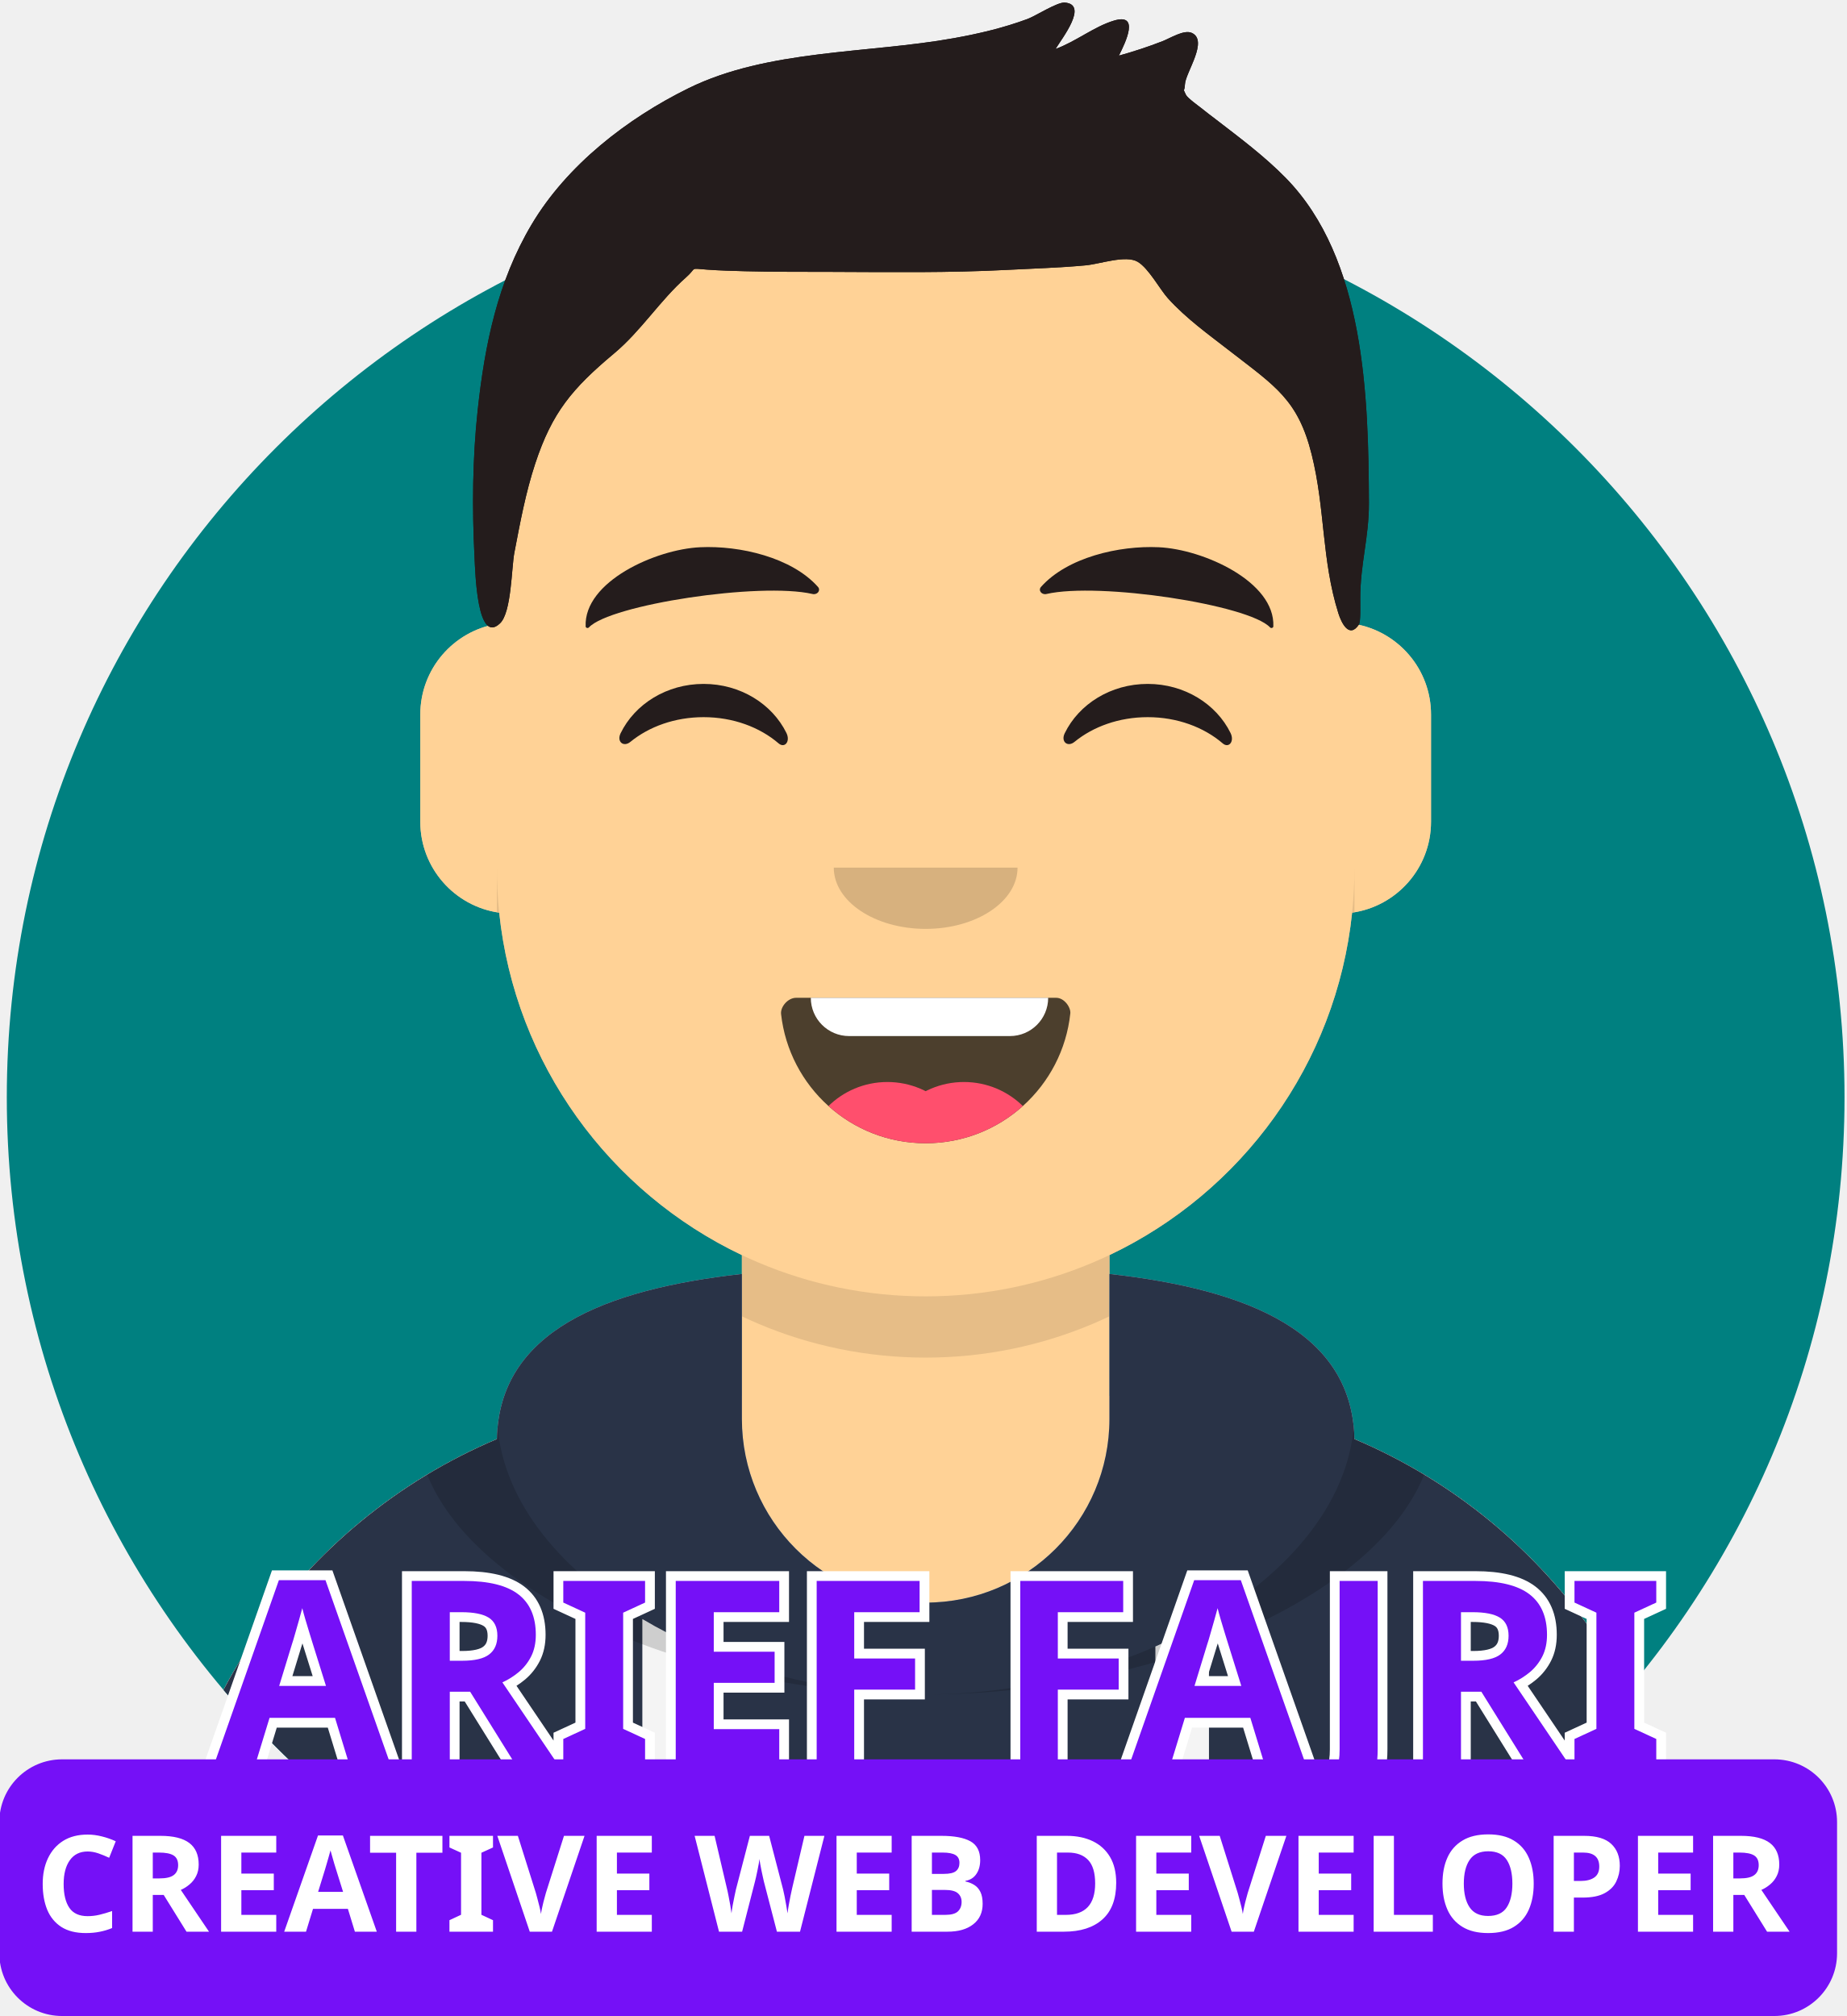
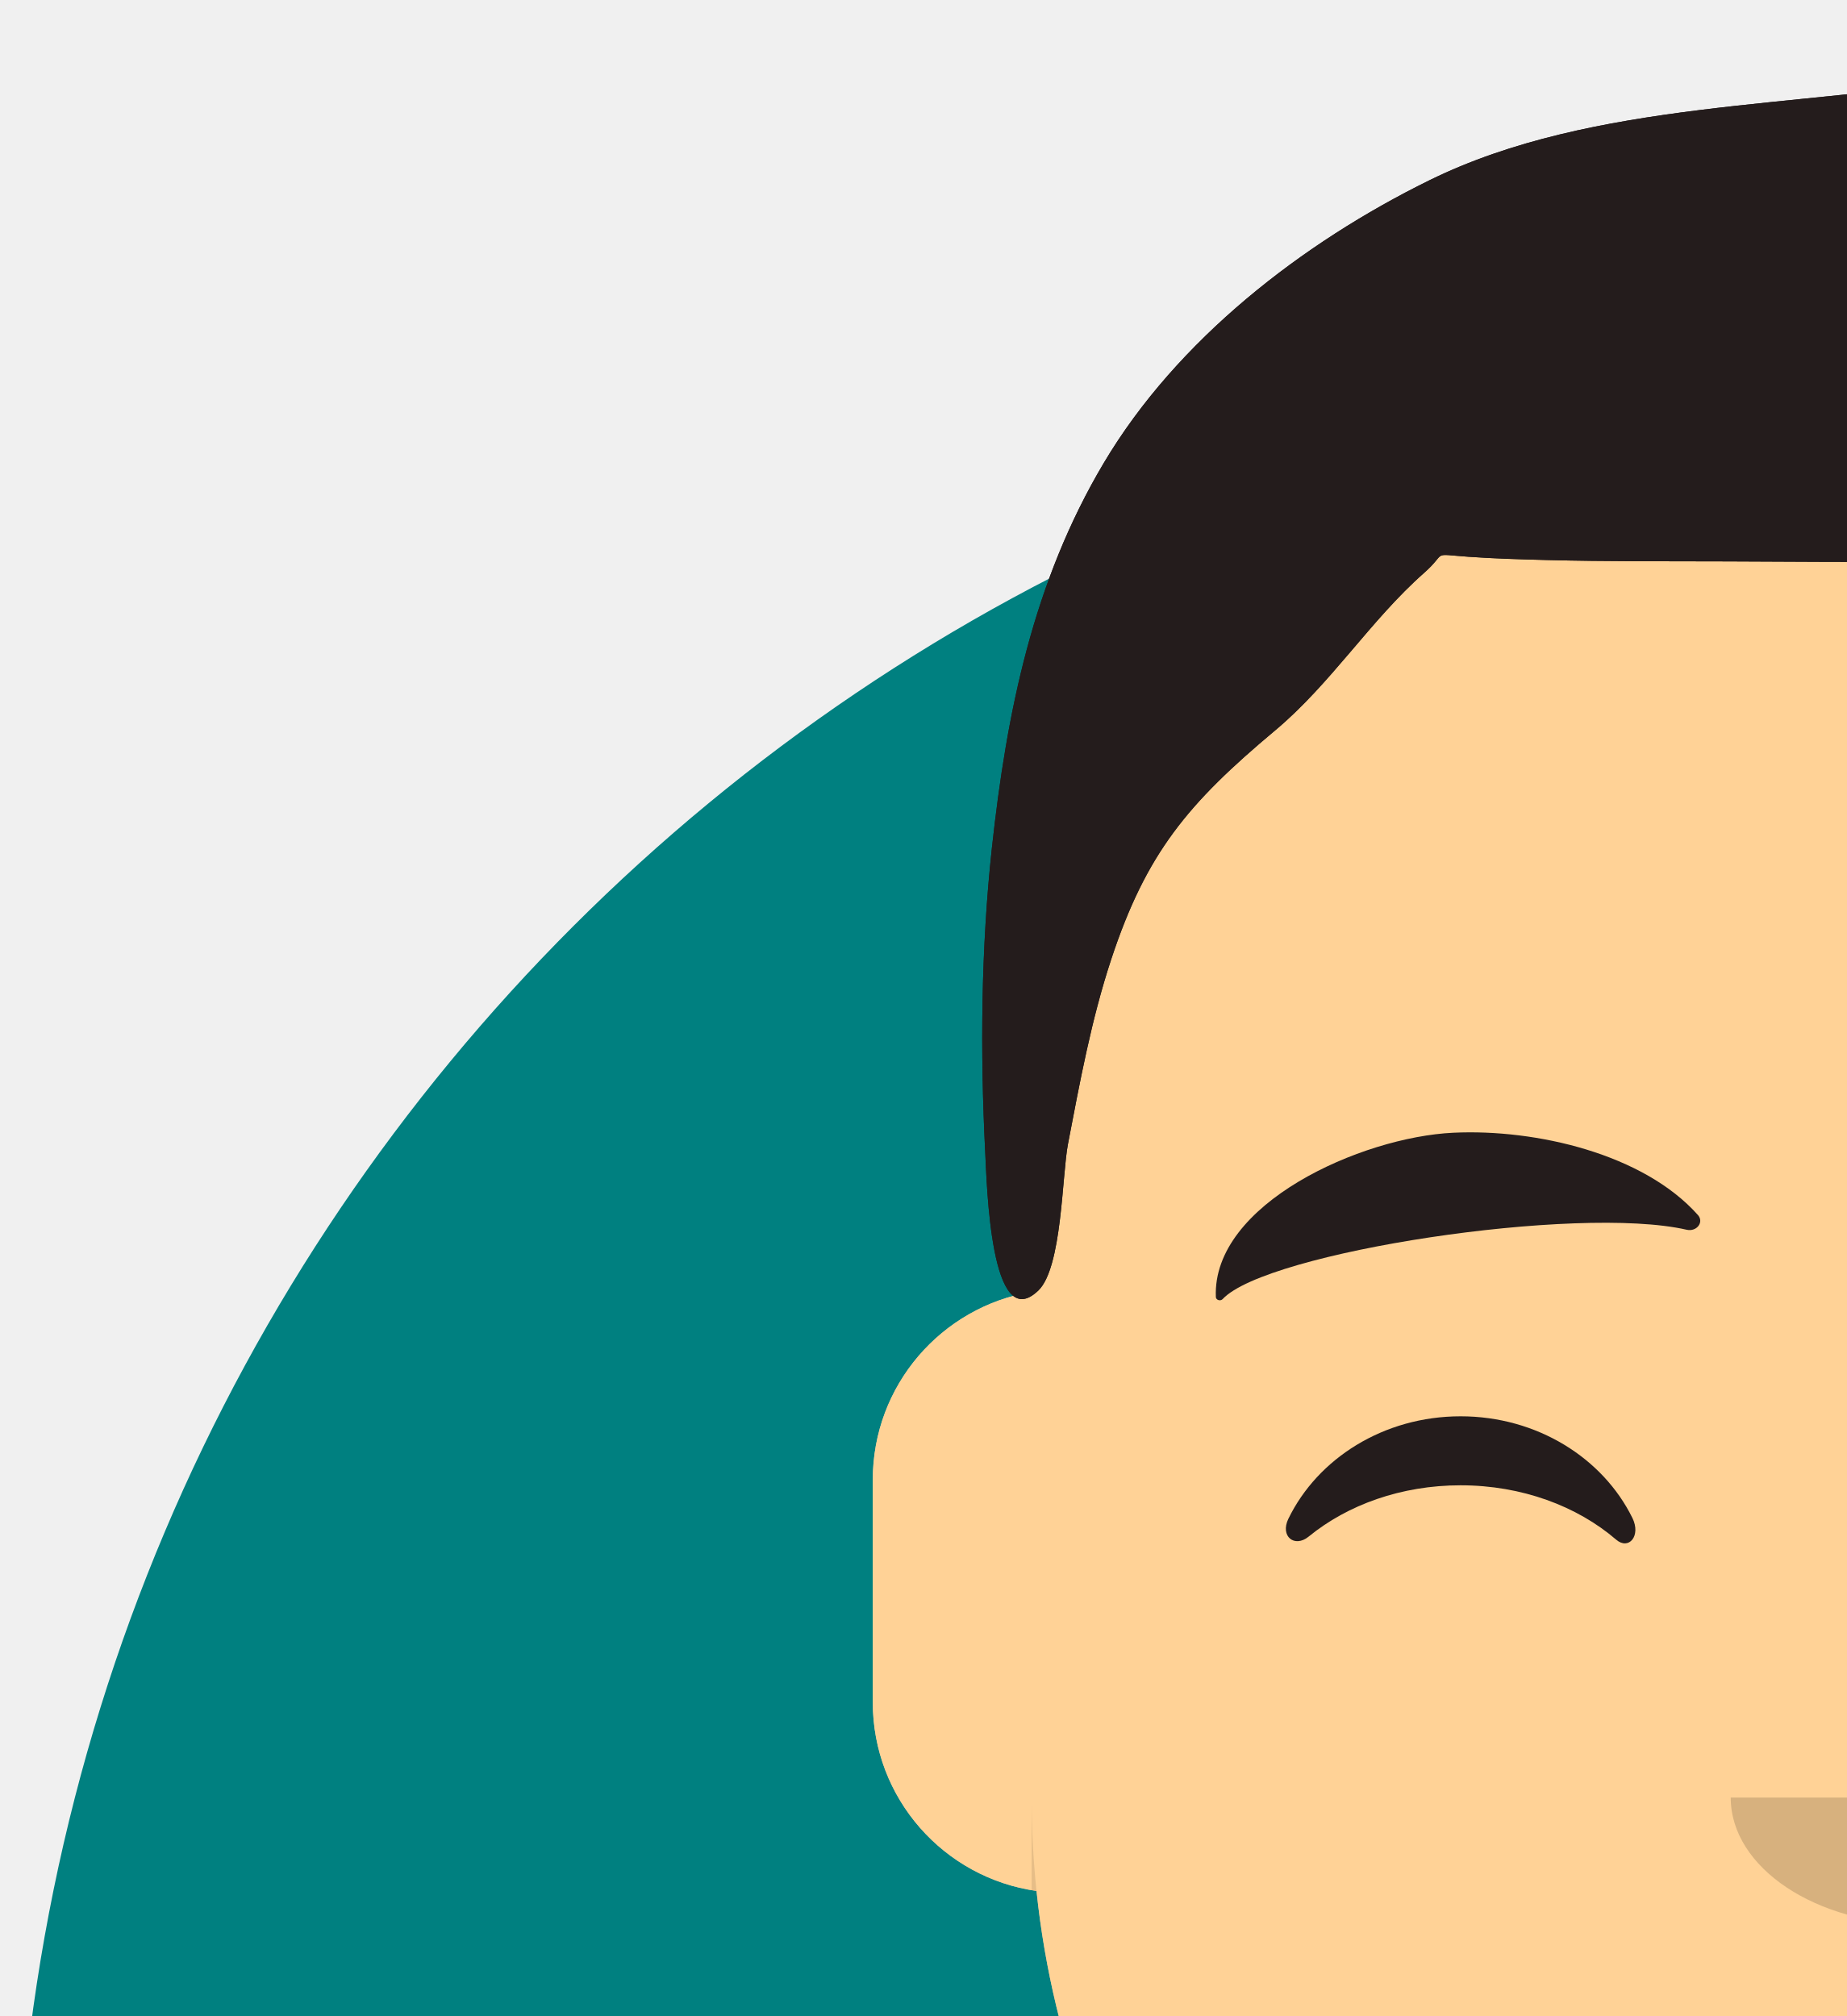
<svg xmlns="http://www.w3.org/2000/svg" xmlns:xlink="http://www.w3.org/1999/xlink" width="217px" height="237px" viewBox="0 0 217 237" version="1.1" id="svg93">
  <defs id="defs13">
    <circle id="path-1" cx="108" cy="108" r="108" />
    <path d="M-3.19744231e-14,144 L-3.19744231e-14,-1.42108547e-14 L237.6,-1.42108547e-14 L237.6,144 L226.8,144 C226.8,203.647 178.447,252 118.8,252 C59.153,252 10.8,203.647 10.8,144 L10.8,144 L-3.19744231e-14,144 Z" id="path-3" />
    <path d="M90,0 C117.835,-5.11323436e-15 140.4,22.565 140.4,50.4 L140.401,55.949 C145.508,56.807 149.4,61.249 149.4,66.6 L149.4,79.2 C149.4,84.647 145.367,89.152 140.125,89.893 C138.265,107.718 127.114,122.78 111.601,130.149 L111.6,146.7 L115.2,146.7 C150.988,146.7 180,175.712 180,211.5 L180,219.6 L0,219.6 L0,211.5 C-4.38277231e-15,175.712 29.012,146.7 64.8,146.7 L68.4,146.7 L68.4,130.15 C52.886,122.78 41.735,107.718 39.875,89.893 C34.633,89.152 30.6,84.647 30.6,79.2 L30.6,66.6 C30.6,61.249 34.492,56.806 39.6,55.949 L39.6,50.4 C39.6,22.565 62.165,5.11323436e-15 90,0 Z" id="path-5" />
    <path d="M140.401,11.764 C156.691,13.587 169.2,18.597 169.2,31.569 L169.194,31.18 C192.467,41.01 208.8,64.047 208.8,90.9 L208.8,99 L28.8,99 L28.8,90.9 C28.8,64.047 45.133,41.01 68.406,31.18 C68.653,18.496 81.073,13.568 97.2,11.764 L97.2,28.8 C97.2,40.729 106.871,50.4 118.8,50.4 C130.729,50.4 140.4,40.729 140.4,28.8 L140.4,28.8 Z" id="path-7" />
    <path d="M31.606,13.615 C32.558,22.158 39.803,28.8 48.6,28.8 C57.424,28.8 64.687,22.117 65.603,13.536 C65.676,12.845 64.905,11.7 63.938,11.7 C50.534,11.7 40.264,11.7 33.378,11.7 C32.406,11.7 31.511,12.761 31.606,13.615 Z" id="path-9" />
    <rect id="path-11" x="0" y="0" width="237.6" height="252" />
    <path d="M118.135,20.928 C115.651,18.39 112.767,16.236 109.962,14.076 C109.343,13.6 108.715,13.135 108.109,12.641 C107.972,12.528 106.563,11.519 106.394,11.148 C105.988,10.254 106.224,10.95 106.28,9.884 C106.35,8.535 109.1,4.727 107.048,3.854 C106.146,3.47 104.536,4.492 103.67,4.83 C101.977,5.49 100.263,6.054 98.512,6.54 C99.351,4.869 100.95,1.524 97.944,2.419 C95.603,3.116 93.421,4.91 91.068,5.753 C91.847,4.477 94.96,0.523 92.147,0.302 C91.271,0.233 88.724,1.875 87.782,2.226 C84.959,3.275 82.075,3.953 79.111,4.487 C69.033,6.304 57.248,5.786 47.923,10.374 C40.735,13.911 33.636,19.4 29.484,26.389 C25.481,33.125 23.984,40.498 23.146,48.217 C22.532,53.882 22.482,59.738 22.769,65.424 C22.863,67.287 23.073,75.874 25.779,73.273 C27.127,71.978 27.117,66.745 27.457,64.974 C28.133,61.451 28.783,57.911 29.91,54.5 C31.895,48.49 34.238,45.687 39.184,41.547 C42.359,38.89 44.588,35.3 47.625,32.62 C48.99,31.416 47.949,31.542 50.143,31.7 C51.616,31.806 53.097,31.846 54.574,31.885 C57.99,31.974 61.412,31.951 64.829,31.963 C71.711,31.988 78.561,32.085 85.437,31.725 C88.492,31.565 91.556,31.478 94.603,31.195 C96.306,31.038 99.326,29.947 100.728,30.78 C102.01,31.543 103.342,34.034 104.263,35.054 C106.438,37.464 109.032,39.305 111.576,41.282 C116.881,45.403 119.559,46.98 121.17,53.421 C122.775,59.838 122.325,65.791 124.312,72.106 C124.662,73.217 125.586,75.13 126.726,73.415 C126.937,73.096 126.883,71.345 126.883,70.337 C126.883,66.27 127.913,63.218 127.9,59.123 C127.849,46.674 127.447,30.442 118.135,20.928 Z" id="path-13" />
  </defs>
  <g id="mf-avatar" transform="translate(-10,-15)" style="fill:none;fill-rule:evenodd;stroke:none;stroke-width:1">
-     <g id="Circle" transform="translate(10.8,36)">
+     <g id="Circle" transform="matrix(2.074905,0,0,2.074905,11.74316,58.25053)">
      <mask id="mask-2" fill="#ffffff">
        <use xlink:href="#path-1" id="use15" x="0" y="0" width="100%" height="100%" />
      </mask>
      <use id="Circle-Background" fill="#7510f7" xlink:href="#path-1" x="0" y="0" width="100%" height="100%" style="fill:#008080;fill-opacity:1" />
    </g>
    <mask id="mask-4" fill="#ffffff">
      <use xlink:href="#path-3" id="use22" x="0" y="0" width="100%" height="100%" />
    </mask>
    <g id="Mask" />
-     <g id="Avataaar" mask="url(#mask-4)">
+     <g id="Avataaar" mask="url(#mask-4)" transform="matrix(2.074905,0,0,2.074905,-10.66581,-16.44604)">
      <g id="Body" transform="translate(28.8,32.4)">
        <mask id="mask-6" fill="#ffffff">
          <use xlink:href="#path-5" id="use26" x="0" y="0" width="100%" height="100%" />
        </mask>
        <use fill="#d0c6ac" xlink:href="#path-5" id="use29" x="0" y="0" width="100%" height="100%" />
        <g id="Skin/👶🏻-05-Pale" mask="url(#mask-6)" fill="#ffdbb4" style="fill:#ffd296;fill-opacity:1">
          <g transform="translate(-28.8)" id="Color" style="fill:#ffd296;fill-opacity:1">
            <rect x="0" y="0" width="238.384" height="220.355" id="rect31" style="fill:#ffd296;fill-opacity:1" />
          </g>
        </g>
        <path d="m 39.6,84.6 c 0,27.835 22.565,50.4 50.4,50.4 27.835,0 50.4,-22.565 50.4,-50.4 v 0 7.2 c 0,27.835 -22.565,50.4 -50.4,50.4 -27.835,0 -50.4,-22.565 -50.4,-50.4 z" id="Neck-Shadow" fill-opacity="0.1" fill="#000000" mask="url(#mask-6)" />
      </g>
      <g id="Clothing/Hoodie" transform="translate(0,153)">
        <mask id="mask-8" fill="#ffffff">
          <use xlink:href="#path-7" id="use37" x="0" y="0" width="100%" height="100%" />
        </mask>
        <use id="Hoodie" fill="#b7c1db" fill-rule="evenodd" xlink:href="#path-7" x="0" y="0" width="100%" height="100%" />
        <g id="Color/Palette/Slate" mask="url(#mask-8)" fill="#293347" fill-rule="evenodd">
          <rect id="rect41" x="0" y="0" width="238.491" height="99" />
        </g>
        <path d="M 91.8,55.565 91.8,99 H 85.5 L 85.499,52.335 c 1.984,1.179 4.093,2.26 6.301,3.23 z M 152.101,52.334 152.1,88.65 c 0,1.74 -1.41,3.15 -3.15,3.15 -1.74,0 -3.15,-1.41 -3.15,-3.15 l 10e-4,-33.085 c 2.208,-0.971 4.317,-2.051 6.3,-3.23 z" id="Straps" fill="#f4f4f4" fill-rule="evenodd" mask="url(#mask-8)" />
        <path d="M 155.733,11.451 C 169.28,14.013 178.65,19.118 178.65,29.077 178.65,46.818 148.916,61.2 118.8,61.2 88.684,61.2 58.95,46.818 58.95,29.077 58.95,19.118 68.32,14.013 81.867,11.451 73.689,14.466 68.4,19.534 68.4,27.969 68.4,46.322 93.439,61.2 118.8,61.2 c 25.361,0 50.4,-14.878 50.4,-33.231 0,-8.259 -5.07,-13.29 -12.959,-16.327 z" id="Shadow" fill-opacity="0.16" fill="#000000" fill-rule="evenodd" mask="url(#mask-8)" />
      </g>
      <g id="Face" transform="translate(68.4,73.8)">
        <g id="Mouth/Smile" transform="translate(1.8,46.8)">
          <mask id="mask-10" fill="#ffffff">
            <use xlink:href="#path-9" id="use47" x="0" y="0" width="100%" height="100%" />
          </mask>
          <use id="Mouth" fill-opacity="0.7" fill="#000000" fill-rule="evenodd" xlink:href="#path-9" x="0" y="0" width="100%" height="100%" />
          <path d="m 39.6,1.8 h 18.9 c 2.485,0 4.5,2.015 4.5,4.5 v 5.4 c 0,2.485 -2.015,4.5 -4.5,4.5 H 39.6 c -2.485,0 -4.5,-2.015 -4.5,-4.5 V 6.3 c 0,-2.485 2.015,-4.5 4.5,-4.5 z" id="Teeth" fill="#ffffff" fill-rule="evenodd" mask="url(#mask-10)" />
          <g id="Tongue" stroke-width="1" fill-rule="evenodd" mask="url(#mask-10)" fill="#ff4f6d">
            <g transform="translate(34.2,21.6)" id="g56">
              <circle cx="9.9" cy="9.9" r="9.9" id="circle52" />
              <circle cx="18.9" cy="9.9" r="9.9" id="circle54" />
            </g>
          </g>
        </g>
        <g id="Nose/Default" transform="translate(25.2,36)" fill="#000000" fill-opacity="0.16">
          <path d="m 14.4,7.2 c 0,3.976 4.835,7.2 10.8,7.2 v 0 C 31.165,14.4 36,11.176 36,7.2" id="Nose" />
        </g>
        <g id="Eyes/Happy-😁" transform="translate(0,7.2)" fill="#000000" fill-opacity="0.6" style="fill:#241c1c;fill-opacity:1">
          <path d="M 14.544,20.203 C 16.206,16.784 19.948,14.4 24.298,14.4 c 4.334,0 8.065,2.367 9.736,5.766 0.496,1.01 -0.21,1.836 -0.922,1.224 -2.206,-1.897 -5.339,-3.081 -8.814,-3.081 -3.366,0 -6.411,1.111 -8.604,2.905 -0.802,0.656 -1.636,-0.012 -1.15,-1.012 z" id="Squint" style="fill:#241c1c;fill-opacity:1" />
          <path d="M 66.744,20.203 C 68.406,16.784 72.148,14.4 76.498,14.4 c 4.334,0 8.065,2.367 9.736,5.766 0.496,1.01 -0.21,1.836 -0.922,1.224 -2.206,-1.897 -5.339,-3.081 -8.814,-3.081 -3.366,0 -6.411,1.111 -8.604,2.905 -0.802,0.656 -1.636,-0.012 -1.15,-1.012 z" id="path63" style="fill:#241c1c;fill-opacity:1" />
        </g>
        <g id="Eyebrow/Natural/Default-Natural" fill="#000000" fill-opacity="0.6" style="fill:#241c1c;fill-opacity:1">
          <path d="M 23.435,5.589 C 18.25,6.285 10.164,10.805 10.84,16.036 c 0.022,0.171 0.281,0.225 0.393,0.082 C 13.471,13.248 30.774,9.033 37.075,9.913 37.652,9.994 38.032,9.399 37.639,9.027 34.269,5.845 28.08,4.961 23.435,5.589" id="Eyebrow" transform="rotate(5,24.3,10.8)" style="fill:#241c1c;fill-opacity:1" />
          <path d="M 76.535,5.589 C 71.35,6.285 63.264,10.805 63.94,16.036 c 0.022,0.171 0.281,0.225 0.393,0.082 C 66.571,13.248 83.874,9.033 90.175,9.913 90.752,9.994 91.132,9.399 90.739,9.027 87.369,5.845 81.18,4.961 76.535,5.589" id="path67" transform="matrix(-0.9961947,0.08715574,0.08715574,0.9961947,153.5642,-6.704757)" style="fill:#241c1c;fill-opacity:1" />
        </g>
      </g>
      <g id="Top" style="fill:#241c1c">
        <mask id="mask-12" fill="#ffffff">
          <use xlink:href="#path-11" id="use71" x="0" y="0" width="100%" height="100%" />
        </mask>
        <g id="g74" style="fill:#241c1c" />
        <g mask="url(#mask-12)" id="g87" style="fill:#241c1c">
          <g transform="translate(43,15)" id="g85" style="fill:#241c1c">
            <mask id="mask-14" fill="#ffffff">
              <use xlink:href="#path-13" id="use76" x="0" y="0" width="100%" height="100%" />
            </mask>
            <use id="Short-Hair" stroke="none" fill="#1f3140" fill-rule="evenodd" xlink:href="#path-13" x="0" y="0" width="100%" height="100%" style="fill:#241c1c" />
            <g id="Color/Hair/Brown-Dark" stroke="none" fill="none" mask="url(#mask-14)" fill-rule="evenodd" style="fill:#241c1c">
              <g transform="translate(-43.1,-15)" fill="#4a312c" id="g82" style="fill:#241c1c">
                <rect x="0" y="0" width="239.107" height="252.406" id="rect80" style="fill:#241c1c" />
              </g>
            </g>
          </g>
        </g>
      </g>
    </g>
-     <g id="g48706" transform="matrix(0.765082,0,0,0.765082,26.37681,38.72205)" style="fill:#7510f7;fill-opacity:1">
-       <g id="g48209" transform="matrix(0.9665786,0,0,0.9665786,-245.3969,154.9775)" style="fill:#7510f7;fill-opacity:1">
-         <text xml:space="preserve" style="font-style:normal;font-weight:normal;font-size:40px;line-height:1.25;font-family:sans-serif;fill:#7510f7;fill-opacity:1;stroke:#ffffff;stroke-width:3.104;stroke-linecap:round;stroke-linejoin:miter;stroke-miterlimit:4;stroke-dasharray:none;stroke-opacity:1;paint-order:stroke fill markers" x="265.984" y="87.467" id="text18619">
-           <tspan id="tspan18617" x="265.984" y="87.467" style="font-style:normal;font-variant:normal;font-weight:bold;font-stretch:normal;font-family:B612;-inkscape-font-specification:'B612 Bold';stroke:#ffffff;stroke-width:3.104;stroke-linecap:round;stroke-linejoin:miter;stroke-miterlimit:4;stroke-dasharray:none;stroke-opacity:1;paint-order:stroke fill markers;fill:#7510f7;fill-opacity:1">ARIEF FAJRI</tspan>
-         </text>
-         <rect style="fill:#7510f7;fill-opacity:1;paint-order:stroke fill markers;stop-color:#000000" id="rect33972" width="292.085" height="40.801" x="231.632" y="87.267" ry="9.968" />
-         <text xml:space="preserve" style="font-style:normal;font-weight:normal;font-size:21.333px;line-height:1.25;font-family:sans-serif;fill:#ffffff;fill-opacity:1;fill-rule:evenodd;stroke:none;stroke-width:1" x="237.291" y="114.663" id="text18619-3">
-           <tspan id="tspan18617-6" x="237.291" y="114.663" style="font-style:normal;font-variant:normal;font-weight:bold;font-stretch:normal;font-size:21.333px;font-family:B612;-inkscape-font-specification:'B612 Bold';fill:#ffffff;fill-opacity:1">CREATIVE WEB DEVELOPER</tspan>
-         </text>
-       </g>
-     </g>
+     <text xml:space="preserve" style="font-style:normal;font-weight:normal;font-size:61.377px;line-height:1.25;font-family:sans-serif;fill:#7510f7;fill-opacity:1;stroke:#ffffff;stroke-width:4.762;stroke-linecap:round;stroke-linejoin:miter;stroke-miterlimit:4;stroke-dasharray:none;stroke-opacity:1;paint-order:stroke fill markers" x="62.634" y="444.132" id="text18619">
+       <tspan id="tspan18617" x="62.634" y="444.132" style="font-style:normal;font-variant:normal;font-weight:bold;font-stretch:normal;font-family:B612;-inkscape-font-specification:'B612 Bold';fill:#7510f7;fill-opacity:1;stroke:#ffffff;stroke-width:4.762;stroke-linecap:round;stroke-linejoin:miter;stroke-miterlimit:4;stroke-dasharray:none;stroke-opacity:1;paint-order:stroke fill markers">ARIEF FAJRI</tspan>
+     </text>
+     <rect style="fill:#7510f7;fill-opacity:1;stroke-width:1.534;paint-order:stroke fill markers;stop-color:#000000" id="rect33972" width="448.179" height="62.605" x="9.923" y="443.825" ry="15.295" />
+     <text xml:space="preserve" style="font-style:normal;font-weight:normal;font-size:32.734px;line-height:1.25;font-family:sans-serif;fill:#ffffff;fill-opacity:1;fill-rule:evenodd;stroke:none;stroke-width:1.534" x="41.872" y="487.419" id="text18619-3">
+       <tspan id="tspan18617-6" x="41.872" y="487.419" style="font-style:normal;font-variant:normal;font-weight:bold;font-stretch:normal;font-size:32.734px;font-family:B612;-inkscape-font-specification:'B612 Bold';fill:#ffffff;fill-opacity:1;stroke-width:1.534">FRONT-END DEVELOPER</tspan>
+     </text>
  </g>
</svg>
